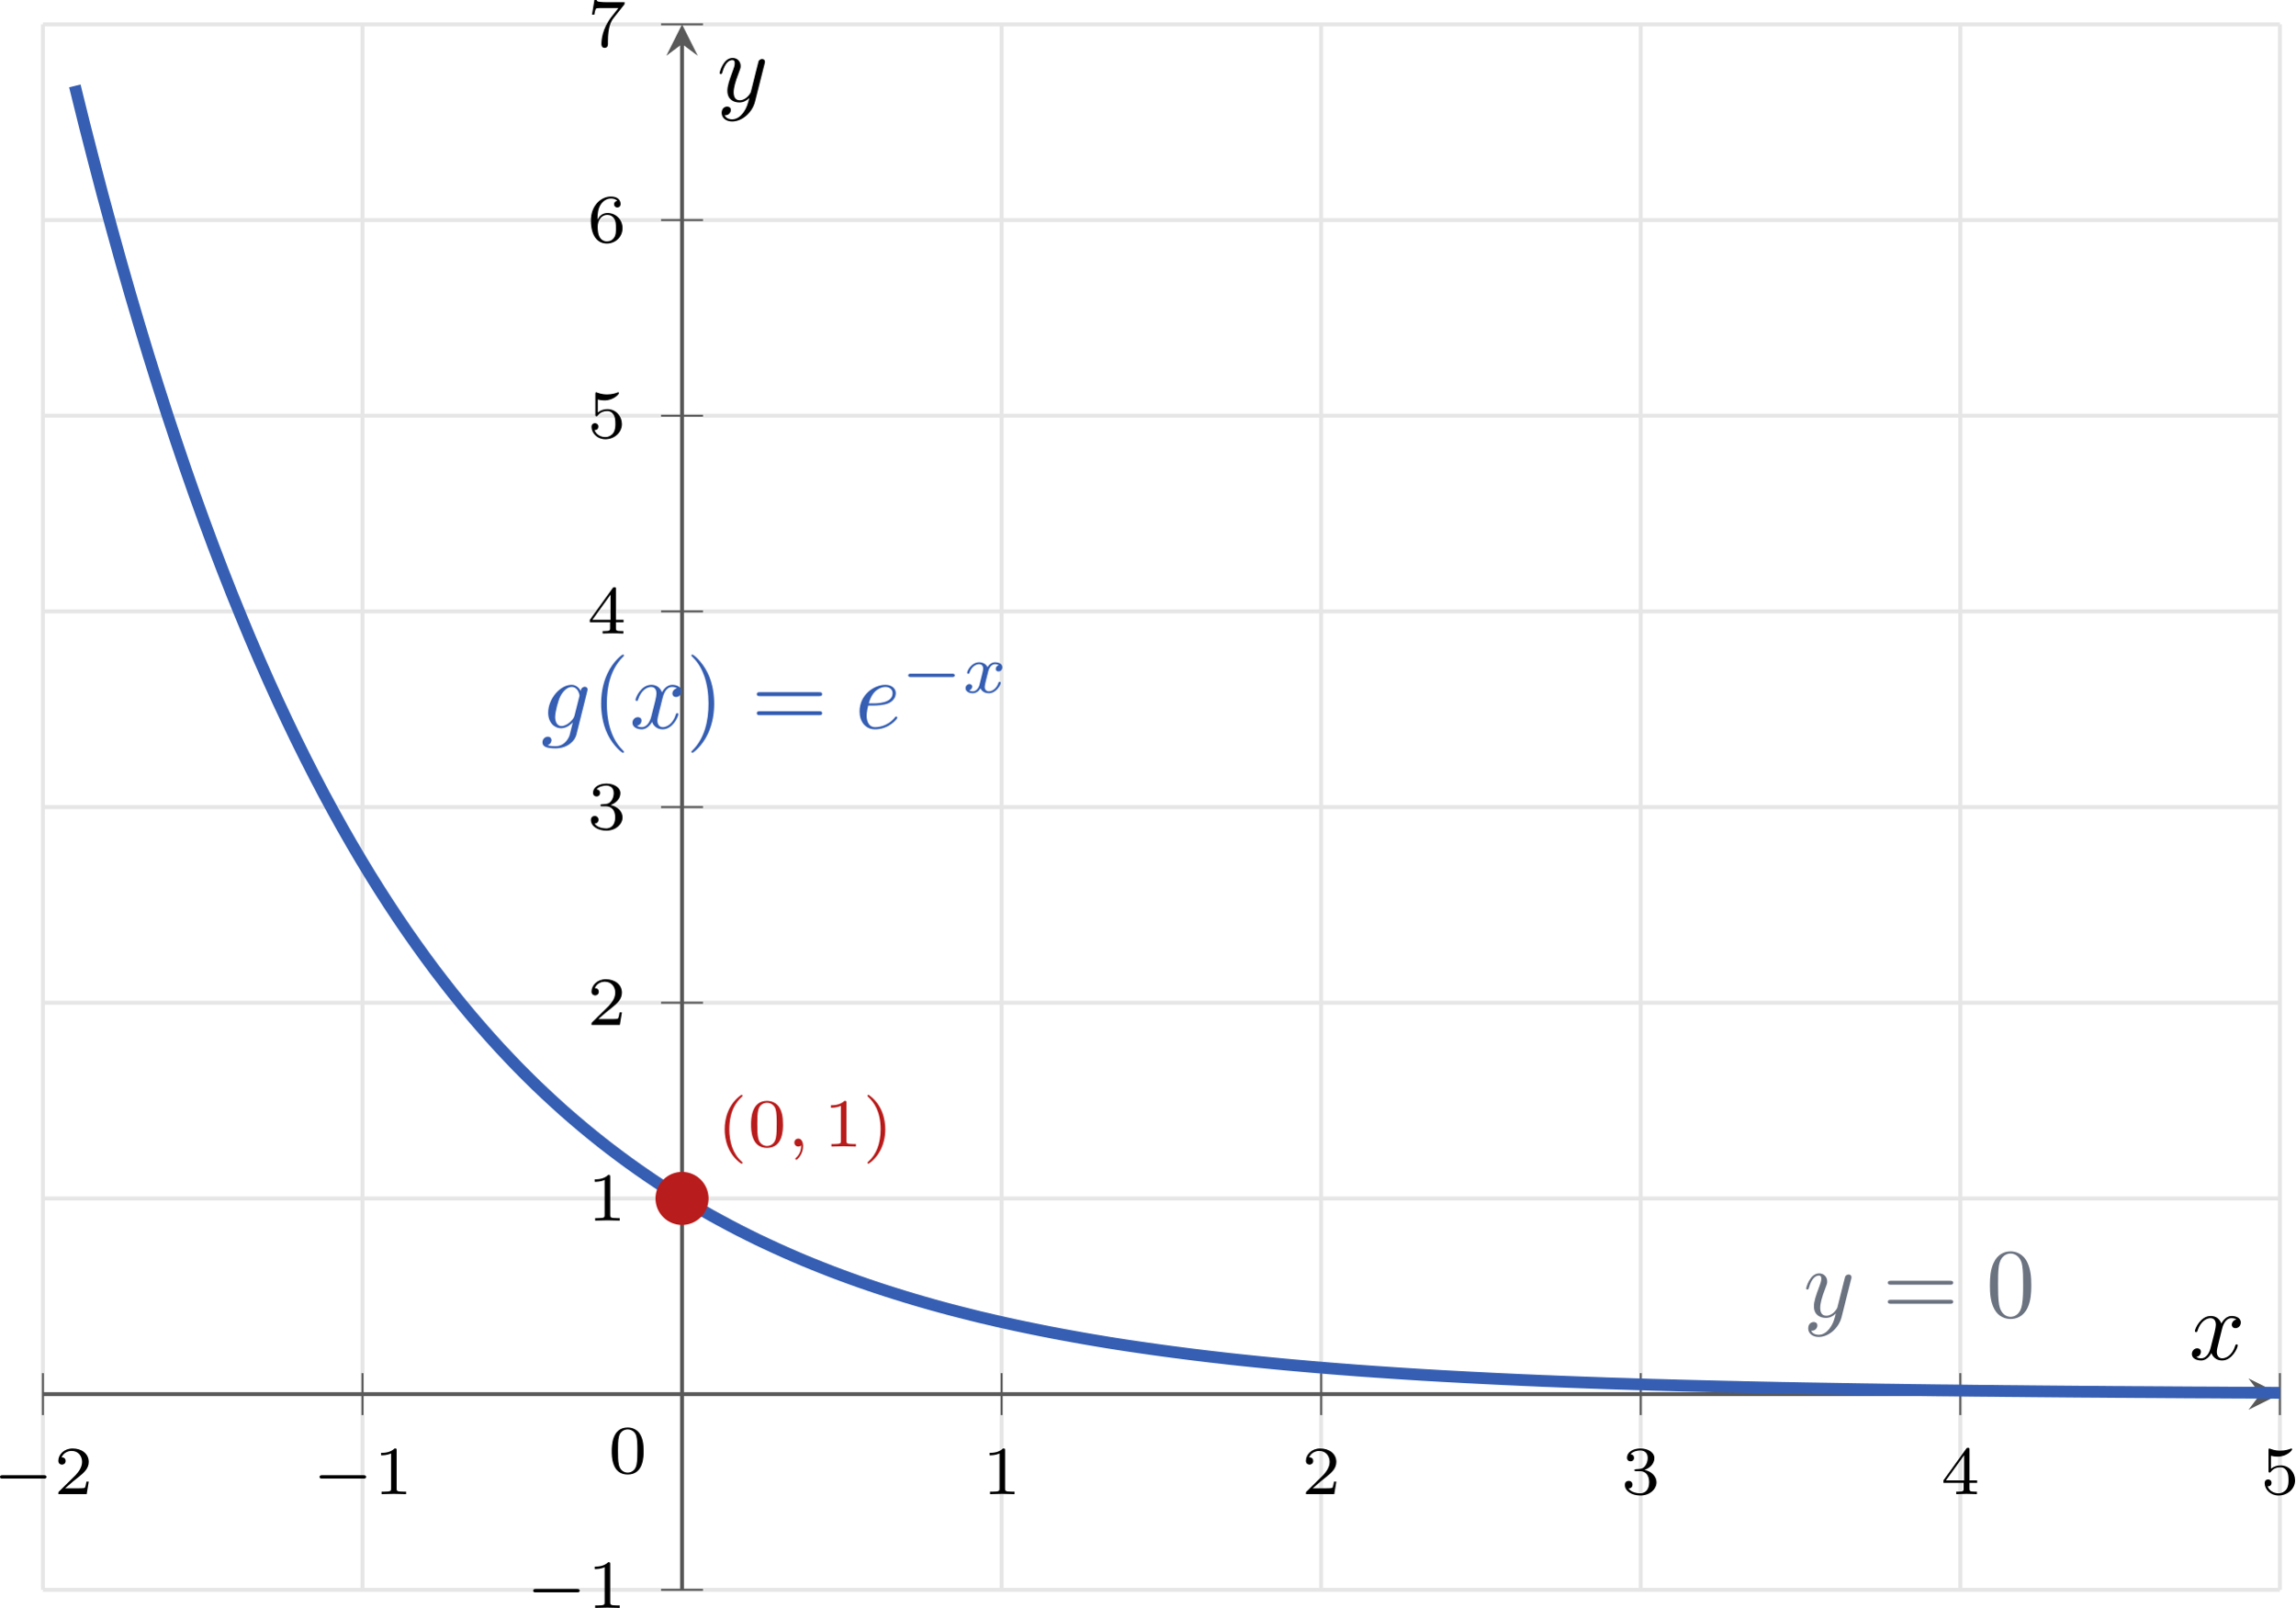
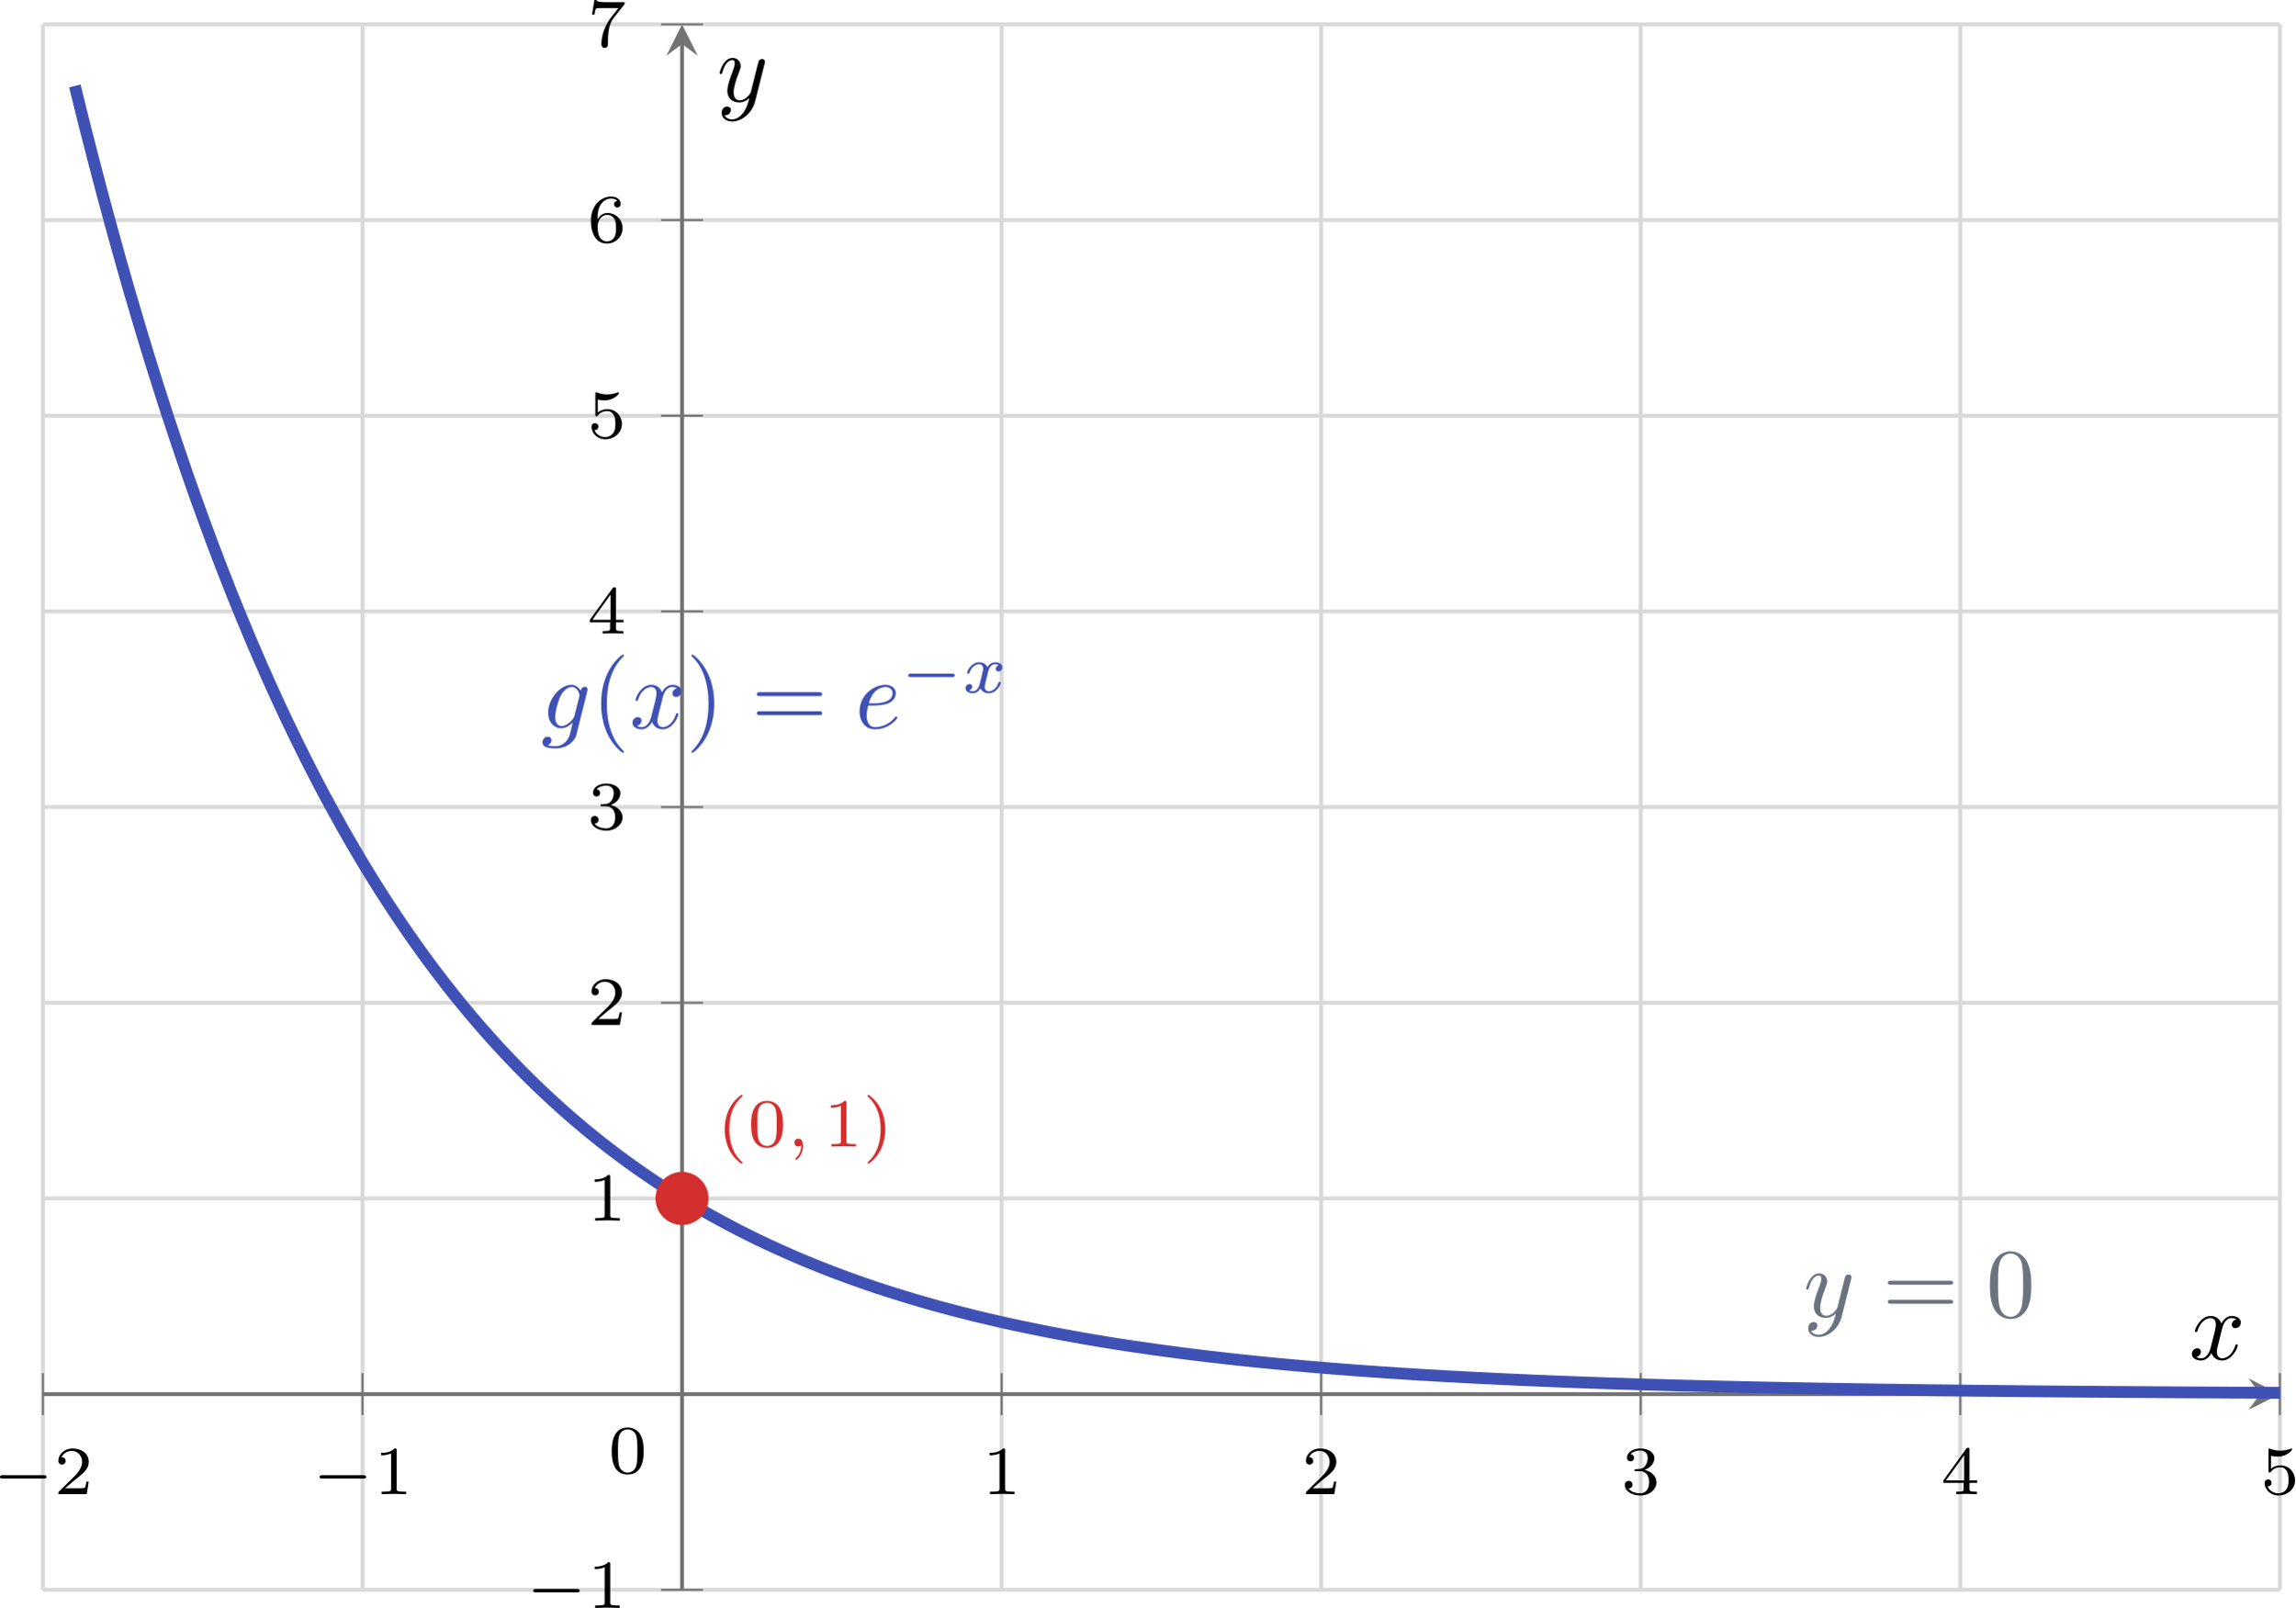
<svg xmlns="http://www.w3.org/2000/svg" xmlns:xlink="http://www.w3.org/1999/xlink" version="1.1" width="232.647pt" height="163.03pt" viewBox="-62.945 -63.918 232.647 163.03">
  <defs>
    <path id="g0-0" d="M5.189-1.576C5.3-1.576 5.467-1.576 5.467-1.743C5.467-1.918 5.307-1.918 5.189-1.918H1.032C.921-1.918 .753-1.918 .753-1.75C.753-1.576 .914-1.576 1.032-1.576H5.189Z" />
    <path id="g1-101" d="M1.863-2.301C2.152-2.301 2.889-2.321 3.387-2.531C4.085-2.829 4.134-3.417 4.134-3.557C4.134-3.995 3.756-4.403 3.068-4.403C1.963-4.403 .458-3.437 .458-1.694C.458-.677 1.046 .11 2.022 .11C3.447 .11 4.284-.946 4.284-1.066C4.284-1.126 4.224-1.196 4.164-1.196C4.115-1.196 4.095-1.176 4.035-1.096C3.248-.11 2.162-.11 2.042-.11C1.265-.11 1.176-.946 1.176-1.265C1.176-1.385 1.186-1.694 1.335-2.301H1.863ZM1.395-2.521C1.783-4.035 2.809-4.184 3.068-4.184C3.537-4.184 3.806-3.895 3.806-3.557C3.806-2.521 2.212-2.521 1.803-2.521H1.395Z" />
    <path id="g1-103" d="M4.692-3.756C4.702-3.816 4.722-3.866 4.722-3.935C4.722-4.105 4.603-4.204 4.433-4.204C4.334-4.204 4.065-4.134 4.025-3.776C3.846-4.144 3.497-4.403 3.098-4.403C1.963-4.403 .727-3.009 .727-1.574C.727-.588 1.335 0 2.052 0C2.64 0 3.108-.468 3.208-.578L3.218-.568C3.009 .319 2.889 .727 2.889 .747C2.849 .837 2.511 1.823 1.455 1.823C1.265 1.823 .936 1.813 .658 1.724C.956 1.634 1.066 1.375 1.066 1.205C1.066 1.046 .956 .857 .687 .857C.468 .857 .149 1.036 .149 1.435C.149 1.843 .518 2.042 1.474 2.042C2.72 2.042 3.437 1.265 3.587 .667L4.692-3.756ZM3.397-1.275C3.337-1.016 3.108-.767 2.889-.578C2.68-.399 2.371-.219 2.082-.219C1.584-.219 1.435-.737 1.435-1.136C1.435-1.614 1.724-2.79 1.993-3.298C2.262-3.786 2.69-4.184 3.108-4.184C3.766-4.184 3.905-3.377 3.905-3.328S3.885-3.218 3.875-3.178L3.397-1.275Z" />
    <path id="g1-120" d="M3.328-3.009C3.387-3.268 3.616-4.184 4.314-4.184C4.364-4.184 4.603-4.184 4.812-4.055C4.533-4.005 4.334-3.756 4.334-3.517C4.334-3.357 4.443-3.168 4.712-3.168C4.932-3.168 5.25-3.347 5.25-3.746C5.25-4.264 4.663-4.403 4.324-4.403C3.746-4.403 3.397-3.875 3.278-3.646C3.029-4.304 2.491-4.403 2.202-4.403C1.166-4.403 .598-3.118 .598-2.869C.598-2.77 .697-2.77 .717-2.77C.797-2.77 .827-2.79 .847-2.879C1.186-3.935 1.843-4.184 2.182-4.184C2.371-4.184 2.72-4.095 2.72-3.517C2.72-3.208 2.55-2.54 2.182-1.146C2.022-.528 1.674-.11 1.235-.11C1.176-.11 .946-.11 .737-.239C.986-.289 1.205-.498 1.205-.777C1.205-1.046 .986-1.126 .837-1.126C.538-1.126 .289-.867 .289-.548C.289-.09 .787 .11 1.225 .11C1.883 .11 2.242-.588 2.271-.648C2.391-.279 2.75 .11 3.347 .11C4.374 .11 4.941-1.176 4.941-1.425C4.941-1.524 4.852-1.524 4.822-1.524C4.732-1.524 4.712-1.484 4.692-1.415C4.364-.349 3.686-.11 3.367-.11C2.979-.11 2.819-.428 2.819-.767C2.819-.986 2.879-1.205 2.989-1.644L3.328-3.009Z" />
    <path id="g1-121" d="M4.842-3.796C4.882-3.935 4.882-3.955 4.882-4.025C4.882-4.204 4.742-4.294 4.593-4.294C4.493-4.294 4.334-4.234 4.244-4.085C4.224-4.035 4.144-3.726 4.105-3.547C4.035-3.288 3.965-3.019 3.905-2.75L3.457-.956C3.417-.807 2.989-.11 2.331-.11C1.823-.11 1.714-.548 1.714-.917C1.714-1.375 1.883-1.993 2.222-2.869C2.381-3.278 2.421-3.387 2.421-3.587C2.421-4.035 2.102-4.403 1.604-4.403C.658-4.403 .289-2.959 .289-2.869C.289-2.77 .389-2.77 .408-2.77C.508-2.77 .518-2.79 .568-2.949C.837-3.885 1.235-4.184 1.574-4.184C1.654-4.184 1.823-4.184 1.823-3.866C1.823-3.616 1.724-3.357 1.654-3.168C1.255-2.112 1.076-1.544 1.076-1.076C1.076-.189 1.704 .11 2.291 .11C2.68 .11 3.019-.06 3.298-.339C3.168 .179 3.049 .667 2.65 1.196C2.391 1.534 2.012 1.823 1.554 1.823C1.415 1.823 .966 1.793 .797 1.405C.956 1.405 1.086 1.405 1.225 1.285C1.325 1.196 1.425 1.066 1.425 .877C1.425 .568 1.156 .528 1.056 .528C.827 .528 .498 .687 .498 1.176C.498 1.674 .936 2.042 1.554 2.042C2.58 2.042 3.606 1.136 3.885 .01L4.842-3.796Z" />
    <path id="g2-59" d="M1.471-.112C1.471 .272 1.402 .718 .928 1.165C.9 1.193 .879 1.213 .879 1.248C.879 1.297 .934 1.346 .976 1.346C1.074 1.346 1.667 .788 1.667-.042C1.667-.474 1.499-.802 1.179-.802C.948-.802 .781-.621 .781-.404C.781-.181 .941 0 1.186 0C1.353 0 1.465-.112 1.471-.112Z" />
    <path id="g2-120" d="M1.736-.739C1.667-.502 1.437-.126 1.081-.126C1.06-.126 .851-.126 .704-.223C.99-.314 1.011-.565 1.011-.607C1.011-.76 .893-.865 .732-.865C.537-.865 .335-.697 .335-.439C.335-.091 .725 .07 1.067 .07C1.388 .07 1.674-.133 1.848-.425C2.015-.056 2.399 .07 2.678 .07C3.48 .07 3.905-.802 3.905-.997C3.905-1.088 3.815-1.088 3.794-1.088C3.696-1.088 3.689-1.053 3.661-.969C3.515-.488 3.096-.126 2.706-.126C2.427-.126 2.28-.314 2.28-.579C2.28-.76 2.448-1.395 2.643-2.169C2.783-2.706 3.096-2.88 3.327-2.88C3.34-2.88 3.557-2.88 3.703-2.783C3.48-2.72 3.396-2.525 3.396-2.399C3.396-2.246 3.515-2.141 3.675-2.141S4.066-2.273 4.066-2.566C4.066-2.957 3.619-3.075 3.34-3.075C2.992-3.075 2.713-2.845 2.559-2.58C2.434-2.866 2.113-3.075 1.723-3.075C.941-3.075 .495-2.218 .495-2.008C.495-1.918 .593-1.918 .614-1.918C.704-1.918 .711-1.946 .746-2.036C.921-2.58 1.36-2.88 1.702-2.88C1.932-2.88 2.12-2.755 2.12-2.42C2.12-2.28 2.036-1.932 1.974-1.695L1.736-.739Z" />
    <path id="g3-40" d="M3.298 2.391C3.298 2.361 3.298 2.341 3.128 2.172C1.883 .917 1.564-.966 1.564-2.491C1.564-4.224 1.943-5.958 3.168-7.203C3.298-7.323 3.298-7.342 3.298-7.372C3.298-7.442 3.258-7.472 3.198-7.472C3.098-7.472 2.202-6.795 1.614-5.529C1.106-4.433 .986-3.328 .986-2.491C.986-1.714 1.096-.508 1.644 .618C2.242 1.843 3.098 2.491 3.198 2.491C3.258 2.491 3.298 2.461 3.298 2.391Z" />
    <path id="g3-41" d="M2.879-2.491C2.879-3.268 2.77-4.473 2.222-5.599C1.624-6.824 .767-7.472 .667-7.472C.608-7.472 .568-7.432 .568-7.372C.568-7.342 .568-7.323 .757-7.143C1.733-6.157 2.301-4.573 2.301-2.491C2.301-.787 1.933 .966 .697 2.222C.568 2.341 .568 2.361 .568 2.391C.568 2.451 .608 2.491 .667 2.491C.767 2.491 1.664 1.813 2.252 .548C2.76-.548 2.879-1.654 2.879-2.491Z" />
    <path id="g3-48" d="M4.583-3.188C4.583-3.985 4.533-4.782 4.184-5.519C3.726-6.476 2.909-6.635 2.491-6.635C1.893-6.635 1.166-6.376 .757-5.45C.438-4.762 .389-3.985 .389-3.188C.389-2.441 .428-1.544 .837-.787C1.265 .02 1.993 .219 2.481 .219C3.019 .219 3.776 .01 4.214-.936C4.533-1.624 4.583-2.401 4.583-3.188ZM2.481 0C2.092 0 1.504-.249 1.325-1.205C1.215-1.803 1.215-2.72 1.215-3.308C1.215-3.945 1.215-4.603 1.295-5.141C1.484-6.326 2.232-6.416 2.481-6.416C2.809-6.416 3.467-6.237 3.656-5.25C3.756-4.692 3.756-3.935 3.756-3.308C3.756-2.56 3.756-1.883 3.646-1.245C3.497-.299 2.929 0 2.481 0Z" />
    <path id="g3-61" d="M6.844-3.258C6.994-3.258 7.183-3.258 7.183-3.457S6.994-3.656 6.854-3.656H.887C.747-3.656 .558-3.656 .558-3.457S.747-3.258 .897-3.258H6.844ZM6.854-1.325C6.994-1.325 7.183-1.325 7.183-1.524S6.994-1.724 6.844-1.724H.897C.747-1.724 .558-1.724 .558-1.524S.747-1.325 .887-1.325H6.854Z" />
    <path id="g4-40" d="M2.476-5.23C1.151-4.296 .802-2.817 .802-1.75C.802-.767 1.095 .76 2.476 1.736C2.532 1.736 2.615 1.736 2.615 1.653C2.615 1.611 2.594 1.597 2.545 1.548C1.618 .711 1.276-.474 1.276-1.743C1.276-3.626 1.995-4.547 2.566-5.063C2.594-5.091 2.615-5.112 2.615-5.147C2.615-5.23 2.532-5.23 2.476-5.23Z" />
    <path id="g4-41" d="M.628-5.23C.579-5.23 .495-5.23 .495-5.147C.495-5.112 .516-5.091 .558-5.042C1.158-4.491 1.827-3.55 1.827-1.75C1.827-.293 1.374 .809 .621 1.492C.502 1.611 .495 1.618 .495 1.653S.516 1.736 .586 1.736C.669 1.736 1.332 1.276 1.792 .404C2.099-.174 2.301-.928 2.301-1.743C2.301-2.727 2.008-4.254 .628-5.23Z" />
    <path id="g4-48" d="M3.599-2.225C3.599-2.992 3.508-3.543 3.187-4.031C2.971-4.352 2.538-4.631 1.981-4.631C.363-4.631 .363-2.727 .363-2.225S.363 .139 1.981 .139S3.599-1.723 3.599-2.225ZM1.981-.056C1.66-.056 1.234-.244 1.095-.816C.997-1.227 .997-1.799 .997-2.315C.997-2.824 .997-3.354 1.102-3.738C1.248-4.289 1.695-4.435 1.981-4.435C2.357-4.435 2.72-4.205 2.845-3.801C2.957-3.424 2.964-2.922 2.964-2.315C2.964-1.799 2.964-1.283 2.873-.844C2.734-.209 2.26-.056 1.981-.056Z" />
    <path id="g4-49" d="M2.336-4.435C2.336-4.624 2.322-4.631 2.127-4.631C1.681-4.191 1.046-4.184 .76-4.184V-3.933C.928-3.933 1.388-3.933 1.771-4.129V-.572C1.771-.342 1.771-.251 1.074-.251H.809V0C.934-.007 1.792-.028 2.05-.028C2.267-.028 3.145-.007 3.299 0V-.251H3.034C2.336-.251 2.336-.342 2.336-.572V-4.435Z" />
    <path id="g4-50" d="M3.522-1.269H3.285C3.264-1.116 3.194-.704 3.103-.635C3.048-.593 2.511-.593 2.413-.593H1.13C1.862-1.241 2.106-1.437 2.525-1.764C3.041-2.176 3.522-2.608 3.522-3.271C3.522-4.115 2.783-4.631 1.89-4.631C1.025-4.631 .439-4.024 .439-3.382C.439-3.027 .739-2.992 .809-2.992C.976-2.992 1.179-3.11 1.179-3.361C1.179-3.487 1.13-3.731 .767-3.731C.983-4.226 1.458-4.38 1.785-4.38C2.483-4.38 2.845-3.836 2.845-3.271C2.845-2.664 2.413-2.183 2.19-1.932L.509-.272C.439-.209 .439-.195 .439 0H3.313L3.522-1.269Z" />
    <path id="g4-51" d="M1.904-2.329C2.448-2.329 2.838-1.953 2.838-1.206C2.838-.342 2.336-.084 1.932-.084C1.653-.084 1.039-.16 .746-.572C1.074-.586 1.151-.816 1.151-.962C1.151-1.186 .983-1.346 .767-1.346C.572-1.346 .377-1.227 .377-.941C.377-.286 1.102 .139 1.946 .139C2.915 .139 3.585-.509 3.585-1.206C3.585-1.75 3.138-2.294 2.371-2.455C3.103-2.72 3.368-3.243 3.368-3.668C3.368-4.219 2.734-4.631 1.96-4.631S.593-4.254 .593-3.696C.593-3.459 .746-3.327 .955-3.327C1.172-3.327 1.311-3.487 1.311-3.682C1.311-3.884 1.172-4.031 .955-4.045C1.2-4.352 1.681-4.428 1.939-4.428C2.253-4.428 2.692-4.275 2.692-3.668C2.692-3.375 2.594-3.055 2.413-2.838C2.183-2.573 1.988-2.559 1.639-2.538C1.465-2.525 1.451-2.525 1.416-2.518C1.402-2.518 1.346-2.504 1.346-2.427C1.346-2.329 1.409-2.329 1.527-2.329H1.904Z" />
    <path id="g4-52" d="M3.689-1.144V-1.395H2.915V-4.505C2.915-4.652 2.915-4.7 2.762-4.7C2.678-4.7 2.65-4.7 2.58-4.603L.272-1.395V-1.144H2.322V-.572C2.322-.335 2.322-.251 1.757-.251H1.569V0C1.918-.014 2.364-.028 2.615-.028C2.873-.028 3.32-.014 3.668 0V-.251H3.48C2.915-.251 2.915-.335 2.915-.572V-1.144H3.689ZM2.371-3.947V-1.395H.53L2.371-3.947Z" />
    <path id="g4-53" d="M1.081-3.891C1.437-3.801 1.646-3.801 1.757-3.801C2.678-3.801 3.222-4.428 3.222-4.533C3.222-4.61 3.173-4.631 3.138-4.631C3.124-4.631 3.11-4.631 3.082-4.61C2.915-4.547 2.545-4.407 2.029-4.407C1.834-4.407 1.465-4.421 1.011-4.596C.941-4.631 .928-4.631 .921-4.631C.83-4.631 .83-4.554 .83-4.442V-2.385C.83-2.267 .83-2.183 .941-2.183C1.004-2.183 1.011-2.197 1.081-2.28C1.381-2.664 1.806-2.72 2.05-2.72C2.469-2.72 2.657-2.385 2.692-2.329C2.817-2.099 2.859-1.834 2.859-1.43C2.859-1.22 2.859-.809 2.65-.502C2.476-.251 2.176-.084 1.834-.084C1.381-.084 .914-.335 .739-.795C1.004-.774 1.137-.948 1.137-1.137C1.137-1.437 .879-1.492 .788-1.492C.774-1.492 .439-1.492 .439-1.116C.439-.488 1.011 .139 1.848 .139C2.741 .139 3.522-.523 3.522-1.402C3.522-2.19 2.922-2.915 2.057-2.915C1.75-2.915 1.388-2.838 1.081-2.573V-3.891Z" />
    <path id="g4-54" d="M1.046-2.28C1.046-2.852 1.095-3.368 1.36-3.794C1.597-4.17 1.974-4.428 2.42-4.428C2.629-4.428 2.908-4.373 3.048-4.184C2.873-4.17 2.727-4.052 2.727-3.85C2.727-3.675 2.845-3.522 3.055-3.522S3.389-3.661 3.389-3.864C3.389-4.268 3.096-4.631 2.406-4.631C1.402-4.631 .377-3.71 .377-2.211C.377-.404 1.227 .139 1.995 .139C2.845 .139 3.585-.509 3.585-1.423C3.585-2.308 2.88-2.964 2.064-2.964C1.506-2.964 1.2-2.594 1.046-2.28ZM1.995-.084C1.646-.084 1.374-.286 1.227-.593C1.123-.802 1.067-1.151 1.067-1.569C1.067-2.246 1.471-2.769 2.029-2.769C2.35-2.769 2.566-2.643 2.741-2.385C2.908-2.12 2.915-1.827 2.915-1.423C2.915-1.025 2.915-.732 2.727-.46C2.559-.216 2.336-.084 1.995-.084Z" />
    <path id="g4-55" d="M3.731-4.212C3.801-4.296 3.801-4.31 3.801-4.491H1.974C1.695-4.491 1.618-4.498 1.367-4.519C1.004-4.547 .99-4.596 .969-4.714H.732L.488-3.222H.725C.739-3.327 .809-3.787 .921-3.857C.976-3.898 1.541-3.898 1.646-3.898H3.166C2.943-3.605 2.587-3.173 2.441-2.978C1.527-1.778 1.444-.669 1.444-.258C1.444-.181 1.444 .139 1.771 .139C2.106 .139 2.106-.174 2.106-.265V-.544C2.106-1.897 2.385-2.518 2.685-2.894L3.731-4.212Z" />
  </defs>
  <g id="page1">
-     <path d="M-58.598 97.282V-61.449M-26.203 97.282V-61.449M38.586 97.282V-61.449M70.981 97.282V-61.449M103.375 97.282V-61.449M135.77 97.282V-61.449M168.164 97.282V-61.449" stroke="#e6e6e6" fill="none" stroke-width=".399" stroke-miterlimit="10" />
-     <path d="M-58.598 97.281H168.164M-58.598 57.598H168.164M-58.598 37.754H168.164M-58.598 17.914H168.164M-58.598-1.926H168.164M-58.598-21.769H168.164M-58.598-41.609H168.164M-58.598-61.449H168.164" stroke="#e6e6e6" fill="none" stroke-width=".399" stroke-miterlimit="10" />
-     <path d="M-58.598 79.562V75.312M-26.203 79.562V75.312M38.586 79.562V75.312M70.981 79.562V75.312M103.375 79.562V75.312M135.77 79.562V75.312M168.164 79.562V75.312" stroke="#595959" fill="none" stroke-width=".199" stroke-miterlimit="10" />
-     <path d="M4.066 97.281H8.316M4.066 57.598H8.316M4.066 37.754H8.316M4.066 17.914H8.316M4.066-1.926H8.316M4.066-21.769H8.316M4.066-41.609H8.316M4.066-61.449H8.316" stroke="#595959" fill="none" stroke-width=".199" stroke-miterlimit="10" />
-     <path d="M-58.598 77.438H166.172" stroke="#595959" fill="none" stroke-width=".399" stroke-miterlimit="10" />
-     <path d="M168.164 77.438L164.976 75.844L166.172 77.438L164.976 79.031" fill="#595959" />
-     <path d="M6.191 97.281V-59.457" stroke="#595959" fill="none" stroke-width=".399" stroke-miterlimit="10" />
-     <path d="M6.191-61.449L4.598-58.262L6.191-59.457L7.785-58.262" fill="#595959" />
+     <path d="M-58.598 97.282V-61.449M-26.203 97.282V-61.449M38.586 97.282V-61.449M70.981 97.282V-61.449M103.375 97.282V-61.449M135.77 97.282V-61.449M168.164 97.282V-61.449" stroke="#d9d9d9" fill="none" stroke-width=".399" stroke-miterlimit="10" />
+     <path d="M-58.598 97.281H168.164M-58.598 57.598H168.164M-58.598 37.754H168.164M-58.598 17.914H168.164M-58.598-1.926H168.164M-58.598-21.769H168.164M-58.598-41.609H168.164M-58.598-61.449H168.164" stroke="#d9d9d9" fill="none" stroke-width=".399" stroke-miterlimit="10" />
+     <path d="M-58.598 79.562V75.312M-26.203 79.562V75.312M38.586 79.562V75.312M70.981 79.562V75.312M103.375 79.562V75.312M135.77 79.562V75.312M168.164 79.562V75.312" stroke="#737373" fill="none" stroke-width=".199" stroke-miterlimit="10" />
+     <path d="M4.066 97.281H8.316M4.066 57.598H8.316M4.066 37.754H8.316M4.066 17.914H8.316M4.066-1.926H8.316M4.066-21.769H8.316M4.066-41.609H8.316M4.066-61.449H8.316" stroke="#737373" fill="none" stroke-width=".199" stroke-miterlimit="10" />
+     <path d="M-58.598 77.438H166.172" stroke="#737373" fill="none" stroke-width=".399" stroke-miterlimit="10" />
+     <path d="M168.164 77.438L164.976 75.844L166.172 77.438L164.976 79.031" fill="#737373" />
+     <path d="M6.191 97.281V-59.457" stroke="#737373" fill="none" stroke-width=".399" stroke-miterlimit="10" />
+     <path d="M6.191-61.449L4.598-58.262L6.191-59.457L7.785-58.262" fill="#737373" />
    <g transform="matrix(1 0 0 1 -13.5184 -3.7187)">
      <use x="-50.18" y="91.297" xlink:href="#g0-0" />
      <use x="-43.953" y="91.297" xlink:href="#g4-50" />
    </g>
    <g transform="matrix(1 0 0 1 18.8766 -3.7187)">
      <use x="-50.18" y="91.297" xlink:href="#g0-0" />
      <use x="-43.953" y="91.297" xlink:href="#g4-49" />
    </g>
    <g transform="matrix(1 0 0 1 86.7799 -3.7187)">
      <use x="-50.18" y="91.297" xlink:href="#g4-49" />
    </g>
    <g transform="matrix(1 0 0 1 119.1749 -3.7187)">
      <use x="-50.18" y="91.297" xlink:href="#g4-50" />
    </g>
    <g transform="matrix(1 0 0 1 151.5697 -3.7187)">
      <use x="-50.18" y="91.297" xlink:href="#g4-51" />
    </g>
    <g transform="matrix(1 0 0 1 183.9647 -3.7187)">
      <use x="-50.18" y="91.297" xlink:href="#g4-52" />
    </g>
    <g transform="matrix(1 0 0 1 216.3597 -3.7187)">
      <use x="-50.18" y="91.297" xlink:href="#g4-53" />
    </g>
    <g transform="matrix(1 0 0 1 40.52692 7.8148)">
      <use x="-50.18" y="91.297" xlink:href="#g0-0" />
      <use x="-43.953" y="91.297" xlink:href="#g4-49" />
    </g>
    <g transform="matrix(1 0 0 1 46.7536 -31.4528)">
      <use x="-50.18" y="91.297" xlink:href="#g4-49" />
    </g>
    <g transform="matrix(1 0 0 1 46.7536 -51.2942)">
      <use x="-50.18" y="91.297" xlink:href="#g4-50" />
    </g>
    <g transform="matrix(1 0 0 1 46.7536 -71.1356)">
      <use x="-50.18" y="91.297" xlink:href="#g4-51" />
    </g>
    <g transform="matrix(1 0 0 1 46.7536 -90.97695)">
      <use x="-50.18" y="91.297" xlink:href="#g4-52" />
    </g>
    <g transform="matrix(1 0 0 1 46.7536 -110.8183)">
      <use x="-50.18" y="91.297" xlink:href="#g4-53" />
    </g>
    <g transform="matrix(1 0 0 1 46.7536 -130.6597)">
      <use x="-50.18" y="91.297" xlink:href="#g4-54" />
    </g>
    <g transform="matrix(1 0 0 1 46.7536 -150.501)">
      <use x="-50.18" y="91.297" xlink:href="#g4-55" />
    </g>
-     <path d="M-55.359-55.211L-54.426-51.437L-53.488-47.769L-52.555-44.207L-51.617-40.746L-50.684-37.383L-49.75-34.117L-48.813-30.941L-47.879-27.855L-46.941-24.859L-46.008-21.949L-45.07-19.121L-44.137-16.371L-43.203-13.703L-42.266-11.109L-41.332-8.59L-40.395-6.14L-39.461-3.762L-38.523-1.453L-37.59 .793L-36.656 2.973L-35.719 5.094L-34.785 7.152L-33.848 9.152L-32.914 11.094L-31.977 12.984L-31.043 14.816L-30.109 16.598L-29.172 18.328L-28.238 20.012L-27.301 21.648L-26.367 23.234L-25.434 24.777L-24.496 26.277L-23.562 27.73L-22.625 29.148L-21.691 30.52L-20.754 31.855L-19.82 33.152L-18.887 34.414L-17.949 35.637L-17.016 36.828L-16.078 37.984L-15.145 39.105L-14.207 40.195L-13.274 41.254L-12.34 42.285L-11.402 43.285L-10.469 44.258L-9.531 45.203L-8.598 46.121L-7.66 47.012L-6.727 47.875L-5.793 48.719L-4.856 49.535L-3.922 50.328L-2.984 51.102L-2.051 51.852L-1.117 52.578L-.18 53.285L.754 53.973L1.691 54.641L2.625 55.289L3.562 55.922L4.496 56.531L5.43 57.125L6.367 57.703L7.301 58.262L8.238 58.809L9.172 59.34L10.109 59.852L11.043 60.352L11.976 60.84L12.914 61.312L13.848 61.773L14.785 62.215L15.719 62.648L16.656 63.07L17.59 63.48L18.523 63.879L19.461 64.262L20.395 64.637L21.332 65.004L22.266 65.356L23.199 65.699L24.137 66.035L25.07 66.359L26.008 66.676L26.941 66.981L27.879 67.277L28.812 67.566L29.746 67.848L30.684 68.121L31.617 68.387L32.555 68.645L33.488 68.895L34.426 69.137L35.359 69.371L36.293 69.606L37.23 69.824L38.164 70.043L39.102 70.254L40.035 70.457L40.973 70.656L41.906 70.848L42.84 71.035L43.778 71.219L44.711 71.395L45.649 71.566L46.582 71.734L47.516 71.898L48.453 72.055L49.387 72.211L50.324 72.359L51.258 72.504L52.195 72.641L53.129 72.777L54.063 72.91L55 73.039L55.934 73.164L56.871 73.285L57.805 73.406L58.742 73.52L59.676 73.633L60.61 73.738L61.547 73.848L62.481 73.949L63.418 74.047L64.352 74.145L65.289 74.238L66.223 74.328L67.156 74.418L68.094 74.504L69.028 74.586L69.965 74.668L70.899 74.746L71.832 74.824L72.77 74.898L73.703 74.969L74.641 75.043L75.574 75.109L76.512 75.176L77.445 75.238L78.379 75.301L79.317 75.363L80.25 75.422L81.188 75.481L82.121 75.535L83.059 75.59L83.992 75.641L84.926 75.691L85.863 75.742L86.797 75.789L87.735 75.836L88.668 75.883L89.606 75.926L90.539 75.969L91.473 76.012L92.41 76.051L93.344 76.094L94.281 76.129L95.215 76.168L96.149 76.203L97.086 76.238L98.02 76.273L98.957 76.305L99.891 76.34L100.828 76.371L101.762 76.398L102.695 76.43L103.633 76.457L104.567 76.488L105.504 76.512L106.438 76.539L107.375 76.566L108.309 76.59L109.242 76.613L110.18 76.637L111.113 76.66L112.051 76.684L112.985 76.703L113.922 76.727L114.856 76.746L115.789 76.766L116.727 76.785L117.66 76.805L118.598 76.82L119.531 76.84L120.465 76.856L121.403 76.871L122.336 76.887L123.274 76.902L124.207 76.918L125.145 76.934L126.078 76.949L127.012 76.961L127.949 76.977L128.883 76.988L129.82 77L130.754 77.016L131.692 77.027L132.625 77.039L133.559 77.051L134.496 77.059L135.43 77.07L136.367 77.082L137.301 77.094L138.238 77.102L139.172 77.109L140.106 77.121L141.043 77.129L141.977 77.137L142.914 77.148L143.848 77.156L144.781 77.164L145.719 77.172L146.653 77.18L147.59 77.188L148.524 77.195L149.461 77.199L150.395 77.207L151.328 77.215L152.266 77.219L153.199 77.227L154.137 77.231L155.07 77.238L156.008 77.242L156.942 77.25L157.875 77.254L158.813 77.262L159.746 77.266L160.684 77.27L161.617 77.273L162.555 77.281L163.488 77.285L164.422 77.289L165.36 77.293L166.293 77.297L167.231 77.301L168.164 77.305" stroke="#365fb3" fill="none" stroke-width="1.196" stroke-miterlimit="10" />
+     <path d="M-55.359-55.211L-54.426-51.437L-53.488-47.769L-52.555-44.207L-51.617-40.746L-50.684-37.383L-49.75-34.117L-48.813-30.941L-47.879-27.855L-46.941-24.859L-46.008-21.949L-45.07-19.121L-44.137-16.371L-43.203-13.703L-42.266-11.109L-41.332-8.59L-40.395-6.14L-39.461-3.762L-38.523-1.453L-37.59 .793L-36.656 2.973L-35.719 5.094L-34.785 7.152L-33.848 9.152L-32.914 11.094L-31.977 12.984L-31.043 14.816L-30.109 16.598L-29.172 18.328L-28.238 20.012L-27.301 21.648L-26.367 23.234L-25.434 24.777L-24.496 26.277L-23.562 27.73L-22.625 29.148L-21.691 30.52L-20.754 31.855L-19.82 33.152L-18.887 34.414L-17.949 35.637L-17.016 36.828L-16.078 37.984L-15.145 39.105L-14.207 40.195L-13.274 41.254L-12.34 42.285L-11.402 43.285L-10.469 44.258L-9.531 45.203L-8.598 46.121L-7.66 47.012L-6.727 47.875L-5.793 48.719L-4.856 49.535L-3.922 50.328L-2.984 51.102L-2.051 51.852L-1.117 52.578L-.18 53.285L.754 53.973L1.691 54.641L2.625 55.289L3.562 55.922L4.496 56.531L5.43 57.125L6.367 57.703L7.301 58.262L8.238 58.809L9.172 59.34L10.109 59.852L11.043 60.352L11.976 60.84L12.914 61.312L13.848 61.773L14.785 62.215L15.719 62.648L16.656 63.07L17.59 63.48L18.523 63.879L19.461 64.262L20.395 64.637L21.332 65.004L22.266 65.356L23.199 65.699L24.137 66.035L25.07 66.359L26.008 66.676L26.941 66.981L27.879 67.277L28.812 67.566L29.746 67.848L30.684 68.121L31.617 68.387L32.555 68.645L33.488 68.895L34.426 69.137L35.359 69.371L36.293 69.606L37.23 69.824L38.164 70.043L39.102 70.254L40.035 70.457L40.973 70.656L41.906 70.848L42.84 71.035L43.778 71.219L44.711 71.395L45.649 71.566L46.582 71.734L47.516 71.898L48.453 72.055L49.387 72.211L50.324 72.359L51.258 72.504L52.195 72.641L53.129 72.777L54.063 72.91L55 73.039L55.934 73.164L56.871 73.285L57.805 73.406L58.742 73.52L59.676 73.633L60.61 73.738L61.547 73.848L62.481 73.949L63.418 74.047L64.352 74.145L65.289 74.238L66.223 74.328L67.156 74.418L68.094 74.504L69.028 74.586L69.965 74.668L70.899 74.746L71.832 74.824L72.77 74.898L73.703 74.969L74.641 75.043L75.574 75.109L76.512 75.176L77.445 75.238L78.379 75.301L79.317 75.363L80.25 75.422L81.188 75.481L82.121 75.535L83.059 75.59L83.992 75.641L84.926 75.691L85.863 75.742L86.797 75.789L87.735 75.836L88.668 75.883L89.606 75.926L90.539 75.969L91.473 76.012L92.41 76.051L93.344 76.094L94.281 76.129L95.215 76.168L96.149 76.203L97.086 76.238L98.02 76.273L98.957 76.305L99.891 76.34L100.828 76.371L101.762 76.398L102.695 76.43L103.633 76.457L104.567 76.488L105.504 76.512L106.438 76.539L107.375 76.566L108.309 76.59L109.242 76.613L110.18 76.637L111.113 76.66L112.051 76.684L112.985 76.703L113.922 76.727L114.856 76.746L115.789 76.766L116.727 76.785L117.66 76.805L118.598 76.82L119.531 76.84L120.465 76.856L121.403 76.871L122.336 76.887L123.274 76.902L124.207 76.918L125.145 76.934L126.078 76.949L127.012 76.961L127.949 76.977L128.883 76.988L129.82 77L130.754 77.016L131.692 77.027L132.625 77.039L133.559 77.051L134.496 77.059L135.43 77.07L136.367 77.082L137.301 77.094L138.238 77.102L139.172 77.109L140.106 77.121L141.043 77.129L141.977 77.137L142.914 77.148L143.848 77.156L144.781 77.164L145.719 77.172L146.653 77.18L147.59 77.188L148.524 77.195L149.461 77.199L150.395 77.207L151.328 77.215L152.266 77.219L153.199 77.227L154.137 77.231L155.07 77.238L156.008 77.242L156.942 77.25L157.875 77.254L158.813 77.262L159.746 77.266L160.684 77.27L161.617 77.273L162.555 77.281L163.488 77.285L164.422 77.289L165.36 77.293L166.293 77.297L167.231 77.301L168.164 77.305" stroke="#3f51b5" fill="none" stroke-width="1.196" stroke-miterlimit="10" />
    <g transform="matrix(1 0 0 1 48.87953 -5.8446)">
      <use x="-50.18" y="91.297" xlink:href="#g4-48" />
    </g>
-     <g fill="#b91c1c" transform="matrix(1 0 0 1 59.89029 -38.9632)">
+     <g fill="#d32f2f" transform="matrix(1 0 0 1 59.89029 -38.9632)">
      <use x="-50.18" y="91.297" xlink:href="#g4-40" />
      <use x="-47.066" y="91.297" xlink:href="#g4-48" />
      <use x="-43.095" y="91.297" xlink:href="#g2-59" />
      <use x="-39.368" y="91.297" xlink:href="#g4-49" />
      <use x="-35.397" y="91.297" xlink:href="#g4-41" />
    </g>
    <g fill="#6b7280" transform="matrix(1 0 0 1 170.0337 -21.6965)">
      <use x="-50.18" y="91.297" xlink:href="#g1-121" />
      <use x="-42.17" y="91.297" xlink:href="#g3-61" />
      <use x="-31.654" y="91.297" xlink:href="#g3-48" />
    </g>
-     <g fill="#365fb3" transform="matrix(1 0 0 1 42.07304 -81.37728)">
+     <g fill="#3f51b5" transform="matrix(1 0 0 1 42.07304 -81.37728)">
      <use x="-50.18" y="91.297" xlink:href="#g1-103" />
      <use x="-45.07" y="91.297" xlink:href="#g3-40" />
      <use x="-41.196" y="91.297" xlink:href="#g1-120" />
      <use x="-35.502" y="91.297" xlink:href="#g3-41" />
      <use x="-28.86" y="91.297" xlink:href="#g3-61" />
      <use x="-18.344" y="91.297" xlink:href="#g1-101" />
      <use x="-13.705" y="87.682" xlink:href="#g0-0" />
      <use x="-7.479" y="87.682" xlink:href="#g2-120" />
    </g>
-     <path d="M8.68 57.598C8.68 56.223 7.566 55.105 6.191 55.105S3.699 56.223 3.699 57.598S4.816 60.086 6.191 60.086S8.68 58.973 8.68 57.598Z" fill="#b91c1c" />
-     <path d="M8.68 57.598C8.68 56.223 7.566 55.105 6.191 55.105S3.699 56.223 3.699 57.598S4.816 60.086 6.191 60.086S8.68 58.973 8.68 57.598Z" stroke="#b91c1c" fill="none" stroke-width=".399" stroke-miterlimit="10" />
+     <path d="M8.68 57.598C8.68 56.223 7.566 55.105 6.191 55.105S3.699 56.223 3.699 57.598S4.816 60.086 6.191 60.086S8.68 58.973 8.68 57.598Z" fill="#d32f2f" />
+     <path d="M8.68 57.598C8.68 56.223 7.566 55.105 6.191 55.105S3.699 56.223 3.699 57.598S4.816 60.086 6.191 60.086S8.68 58.973 8.68 57.598Z" stroke="#d32f2f" fill="none" stroke-width=".399" stroke-miterlimit="10" />
    <g transform="matrix(1 0 0 1 209.1317 -17.3784)">
      <use x="-50.18" y="91.297" xlink:href="#g1-120" />
    </g>
    <g transform="matrix(1 0 0 1 59.89029 -144.9389)">
      <use x="-50.18" y="91.297" xlink:href="#g1-121" />
    </g>
  </g>
</svg>
